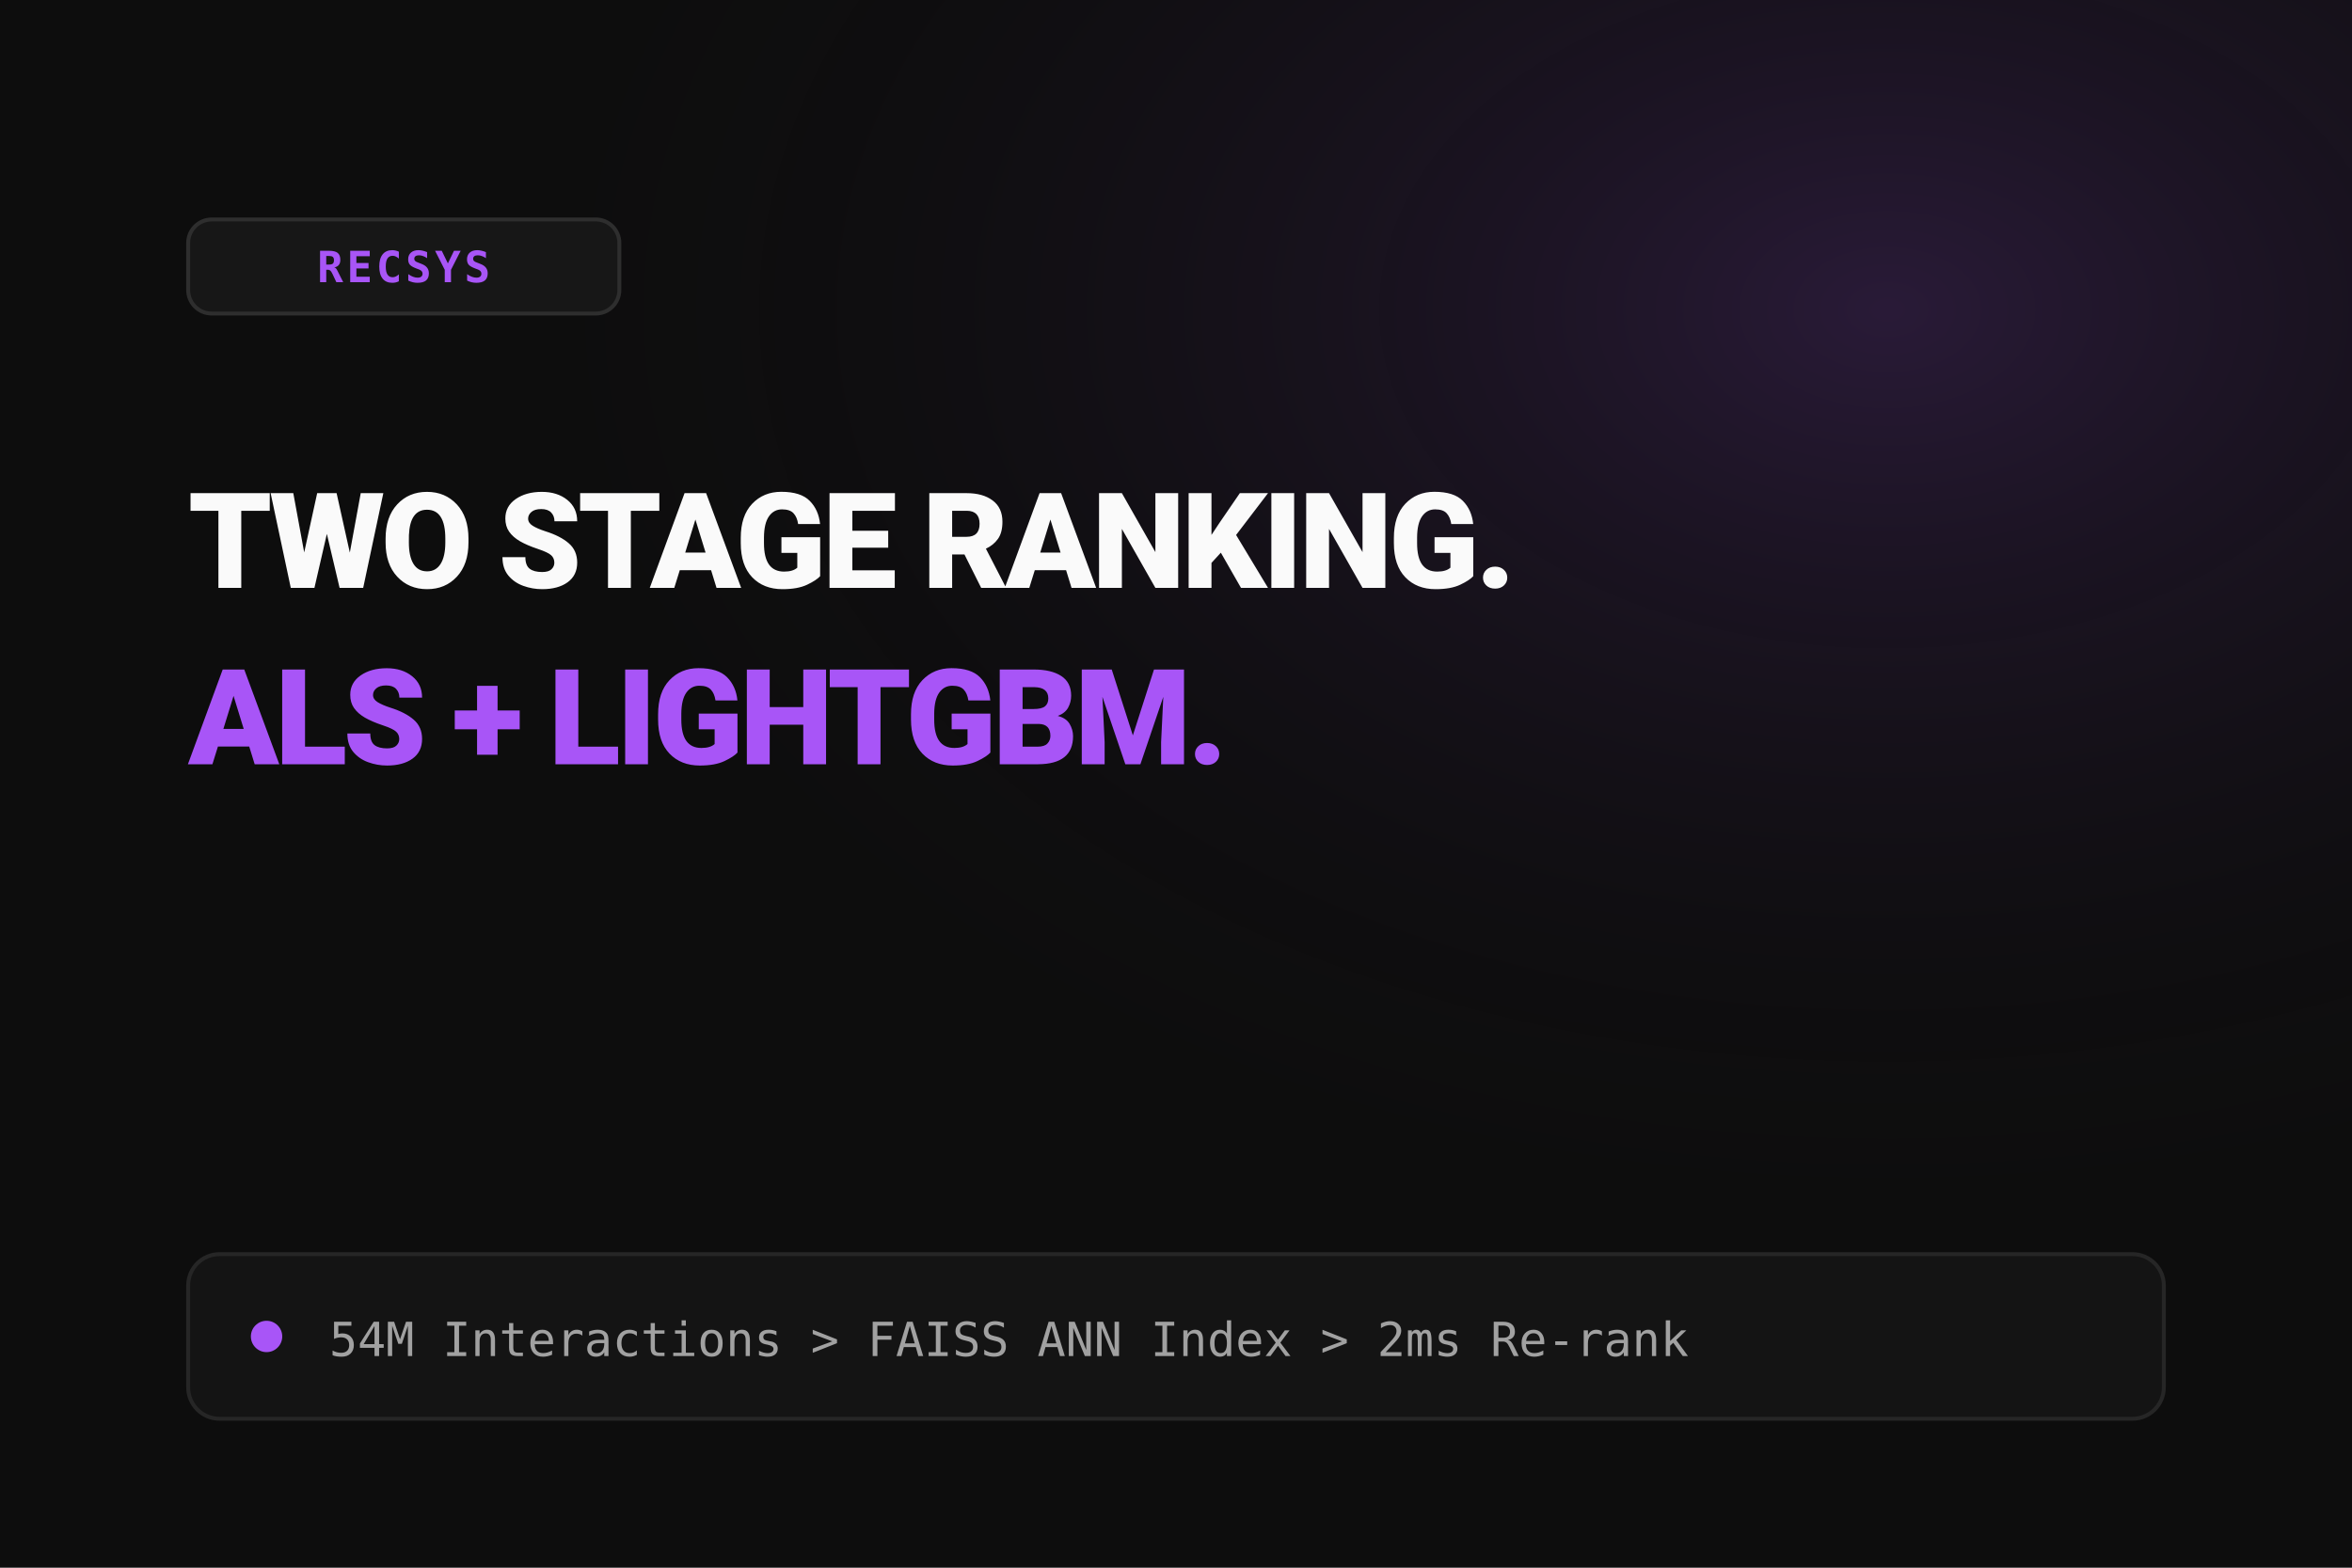
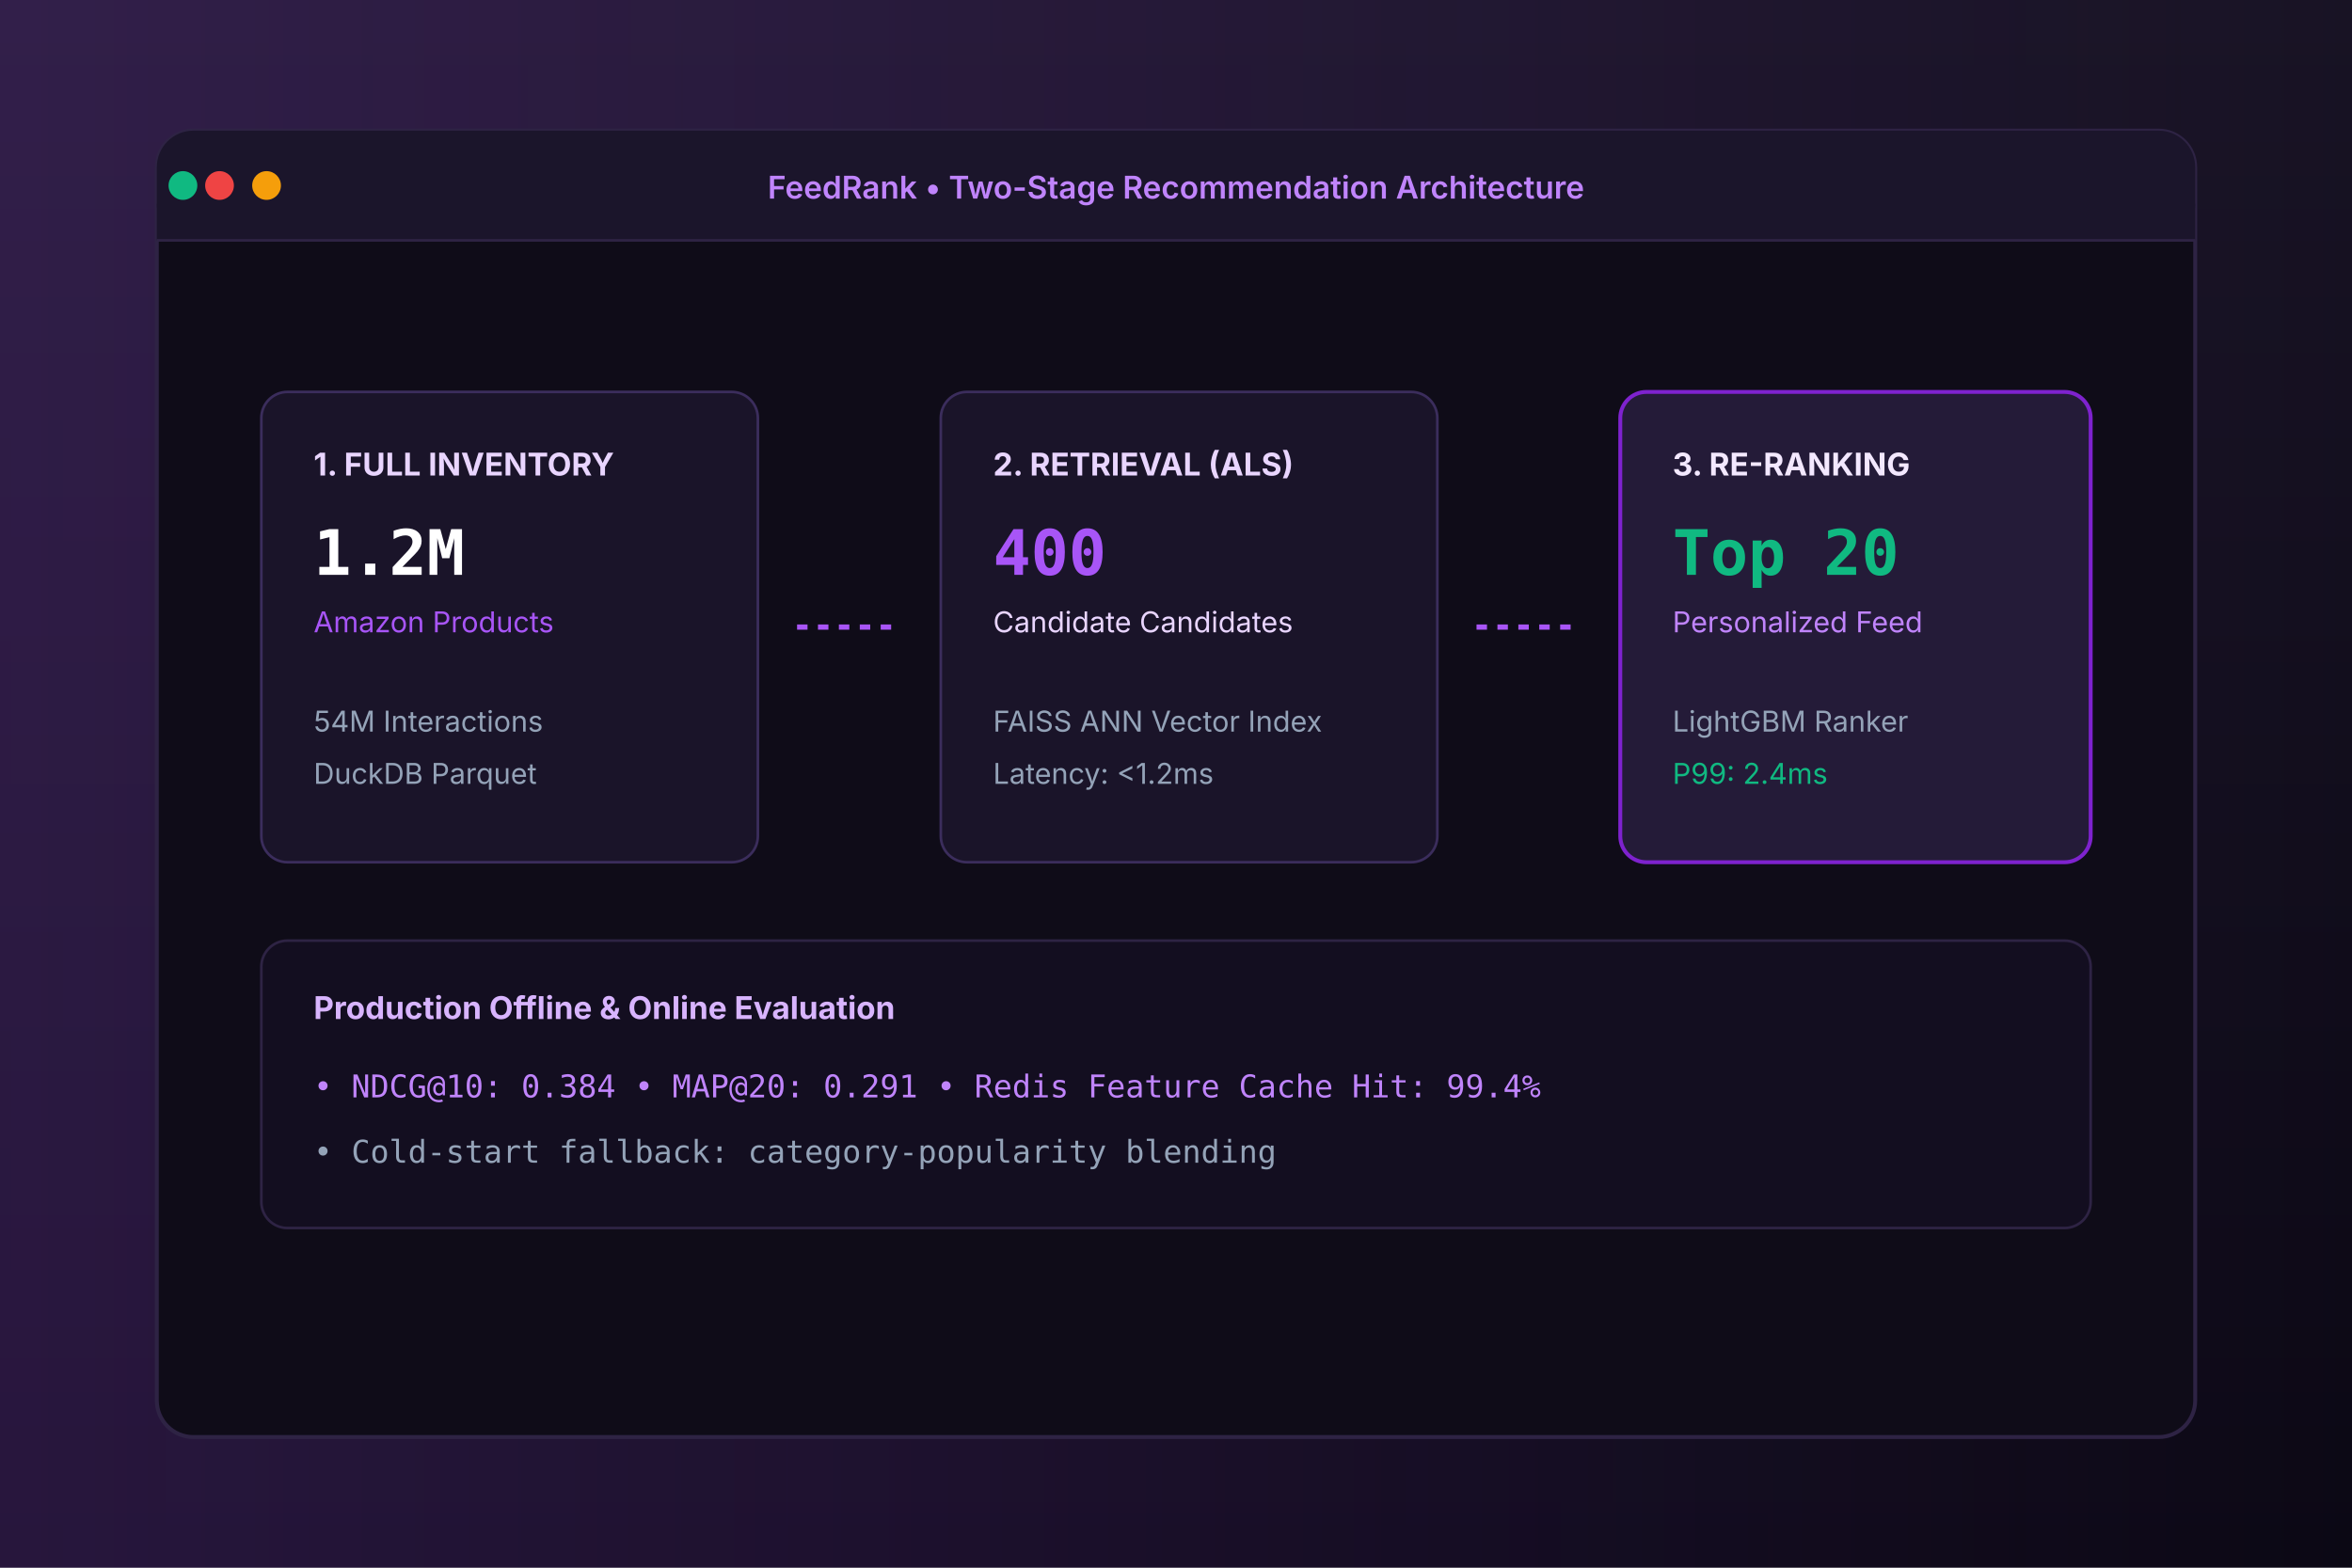
- <svg xmlns="http://www.w3.org/2000/svg" viewBox="0 0 600 400" width="100%" height="100%">
+ <svg xmlns="http://www.w3.org/2000/svg" viewBox="0 0 900 600" width="100%" height="100%">
  <defs>
-     <radialGradient id="glow" cx="80%" cy="20%" r="60%">
+     <linearGradient id="bg3" x1="0" y1="0" x2="0" y2="100%">
+       <stop offset="0%" stop-color="#181324" />
+       <stop offset="100%" stop-color="#0b0814" />
+     </linearGradient>
+     <linearGradient id="glow3" cx="50%" cy="20%" r="55%">
      <stop offset="0%" stop-color="#a855f7" stop-opacity="0.18" />
-       <stop offset="100%" stop-color="#0d0d0d" stop-opacity="0" />
-     </radialGradient>
-     <linearGradient id="grid-fade" x1="0" y1="0" x2="0" y2="100%">
-       <stop offset="0%" stop-color="#262626" stop-opacity="0.6" />
-       <stop offset="100%" stop-color="#262626" stop-opacity="0.05" />
+       <stop offset="100%" stop-color="#a855f7" stop-opacity="0" />
    </linearGradient>
  </defs>
-   <rect width="600" height="400" fill="#0d0d0d" />
-   <rect width="600" height="400" fill="url(#glow)" />
-   <g stroke="url(#grid-fade)" stroke-width="1">
-     <line x1="60" y1="0" x2="60" y2="400" />
-     <line x1="180" y1="0" x2="180" y2="400" />
-     <line x1="300" y1="0" x2="300" y2="400" />
-     <line x1="420" y1="0" x2="420" y2="400" />
-     <line x1="540" y1="0" x2="540" y2="400" />
-     <line x1="0" y1="80" x2="600" y2="80" />
-     <line x1="0" y1="160" x2="600" y2="160" />
-     <line x1="0" y1="240" x2="600" y2="240" />
-     <line x1="0" y1="320" x2="600" y2="320" />
-   </g>
-   <g transform="translate(48, 56)">
-     <rect width="110" height="24" rx="6" fill="#171717" stroke="#2e2e2e" stroke-width="1" />
-     <text x="55" y="16" text-anchor="middle" font-family="'JetBrains Mono', monospace" font-size="11" font-weight="700" fill="#a855f7" letter-spacing="0.08em">RECSYS</text>
-   </g>
-   <text x="48" y="150" font-family="-apple-system, BlinkMacSystemFont, 'Segoe UI', Roboto, sans-serif" font-size="34" font-weight="900" fill="#fafafa" letter-spacing="-0.03em">
-     TWO STAGE RANKING.
-   </text>
-   <text x="48" y="195" font-family="-apple-system, BlinkMacSystemFont, 'Segoe UI', Roboto, sans-serif" font-size="34" font-weight="900" fill="#a855f7" letter-spacing="-0.03em">
-     ALS + LIGHTGBM.
-   </text>
-   <g transform="translate(48, 320)">
-     <rect width="504" height="42" rx="8" fill="#141414" stroke="#262626" stroke-width="1" />
-     <circle cx="20" cy="21" r="4" fill="#a855f7" />
-     <text x="36" y="26" font-family="'JetBrains Mono', monospace" font-size="12" font-weight="500" fill="#a1a1a1">54M Interactions &gt; FAISS ANN Index &gt; 2ms Re-rank</text>
+   <rect width="900" height="600" fill="url(#bg3)" />
+   <rect width="900" height="600" fill="url(#glow3)" />
+   <g transform="translate(60, 50)">
+     <rect width="780" height="500" rx="14" fill="#0f0c18" stroke="#2e2344" stroke-width="1.5" />
+     <rect width="780" height="42" rx="14" fill="#1b152b" />
+     <rect x="0" y="28" width="780" height="14" fill="#1b152b" />
+     <line x1="0" y1="42" x2="780" y2="42" stroke="#2e2344" stroke-width="1" />
+     <circle cx="24" cy="21" r="5.5" fill="#ef4444" />
+     <circle cx="42" cy="21" r="5.5" fill="#f59e0b" />
+     <circle cx="10" cy="21" r="5.5" fill="#10b981" />
+     <text x="390" y="26" text-anchor="middle" font-family="-apple-system, sans-serif" font-size="12" font-weight="600" fill="#c084fc">FeedRank • Two-Stage Recommendation Architecture</text>
+     <g transform="translate(40, 70)">
+       <g transform="translate(0, 30)">
+         <rect width="190" height="180" rx="10" fill="#1a1429" stroke="#3b2d5c" />
+         <text x="20" y="32" font-family="-apple-system, sans-serif" font-size="12" font-weight="700" fill="#e9d5ff">1. FULL INVENTORY</text>
+         <text x="20" y="70" font-family="'JetBrains Mono', monospace" font-size="24" font-weight="800" fill="#ffffff">1.2M</text>
+         <text x="20" y="92" font-family="-apple-system, sans-serif" font-size="11" fill="#a855f7">Amazon Products</text>
+         <text x="20" y="130" font-family="-apple-system, sans-serif" font-size="11" fill="#94a3b8">54M Interactions</text>
+         <text x="20" y="150" font-family="-apple-system, sans-serif" font-size="11" fill="#94a3b8">DuckDB Parquet</text>
+       </g>
+       <path d="M 205 120 L 245 120" stroke="#a855f7" stroke-width="2" stroke-dasharray="4,4" />
+       <g transform="translate(260, 30)">
+         <rect width="190" height="180" rx="10" fill="#1a1429" stroke="#3b2d5c" />
+         <text x="20" y="32" font-family="-apple-system, sans-serif" font-size="12" font-weight="700" fill="#e9d5ff">2. RETRIEVAL (ALS)</text>
+         <text x="20" y="70" font-family="'JetBrains Mono', monospace" font-size="24" font-weight="800" fill="#a855f7">400</text>
+         <text x="20" y="92" font-family="-apple-system, sans-serif" font-size="11" fill="#e9d5ff">Candidate Candidates</text>
+         <text x="20" y="130" font-family="-apple-system, sans-serif" font-size="11" fill="#94a3b8">FAISS ANN Vector Index</text>
+         <text x="20" y="150" font-family="-apple-system, sans-serif" font-size="11" fill="#94a3b8">Latency: &lt;1.2ms</text>
+       </g>
+       <path d="M 465 120 L 505 120" stroke="#a855f7" stroke-width="2" stroke-dasharray="4,4" />
+       <g transform="translate(520, 30)">
+         <rect width="180" height="180" rx="10" fill="#241b38" stroke="#7e22ce" stroke-width="1.5" />
+         <text x="20" y="32" font-family="-apple-system, sans-serif" font-size="12" font-weight="700" fill="#f3e8ff">3. RE-RANKING</text>
+         <text x="20" y="70" font-family="'JetBrains Mono', monospace" font-size="24" font-weight="800" fill="#10b981">Top 20</text>
+         <text x="20" y="92" font-family="-apple-system, sans-serif" font-size="11" fill="#c084fc">Personalized Feed</text>
+         <text x="20" y="130" font-family="-apple-system, sans-serif" font-size="11" fill="#94a3b8">LightGBM Ranker</text>
+         <text x="20" y="150" font-family="-apple-system, sans-serif" font-size="11" fill="#10b981">P99: 2.4ms</text>
+       </g>
+       <g transform="translate(0, 240)">
+         <rect width="700" height="110" rx="10" fill="#130e20" stroke="#2e2344" />
+         <text x="20" y="30" font-family="-apple-system, sans-serif" font-size="12" font-weight="700" fill="#d8b4fe">Production Offline &amp; Online Evaluation</text>
+         <text x="20" y="60" font-family="'JetBrains Mono', monospace" font-size="12" fill="#c084fc">• NDCG@10: 0.384 • MAP@20: 0.291 • Redis Feature Cache Hit: 99.4%</text>
+         <text x="20" y="85" font-family="'JetBrains Mono', monospace" font-size="12" fill="#94a3b8">• Cold-start fallback: category-popularity blending</text>
+       </g>
+     </g>
  </g>
</svg>
